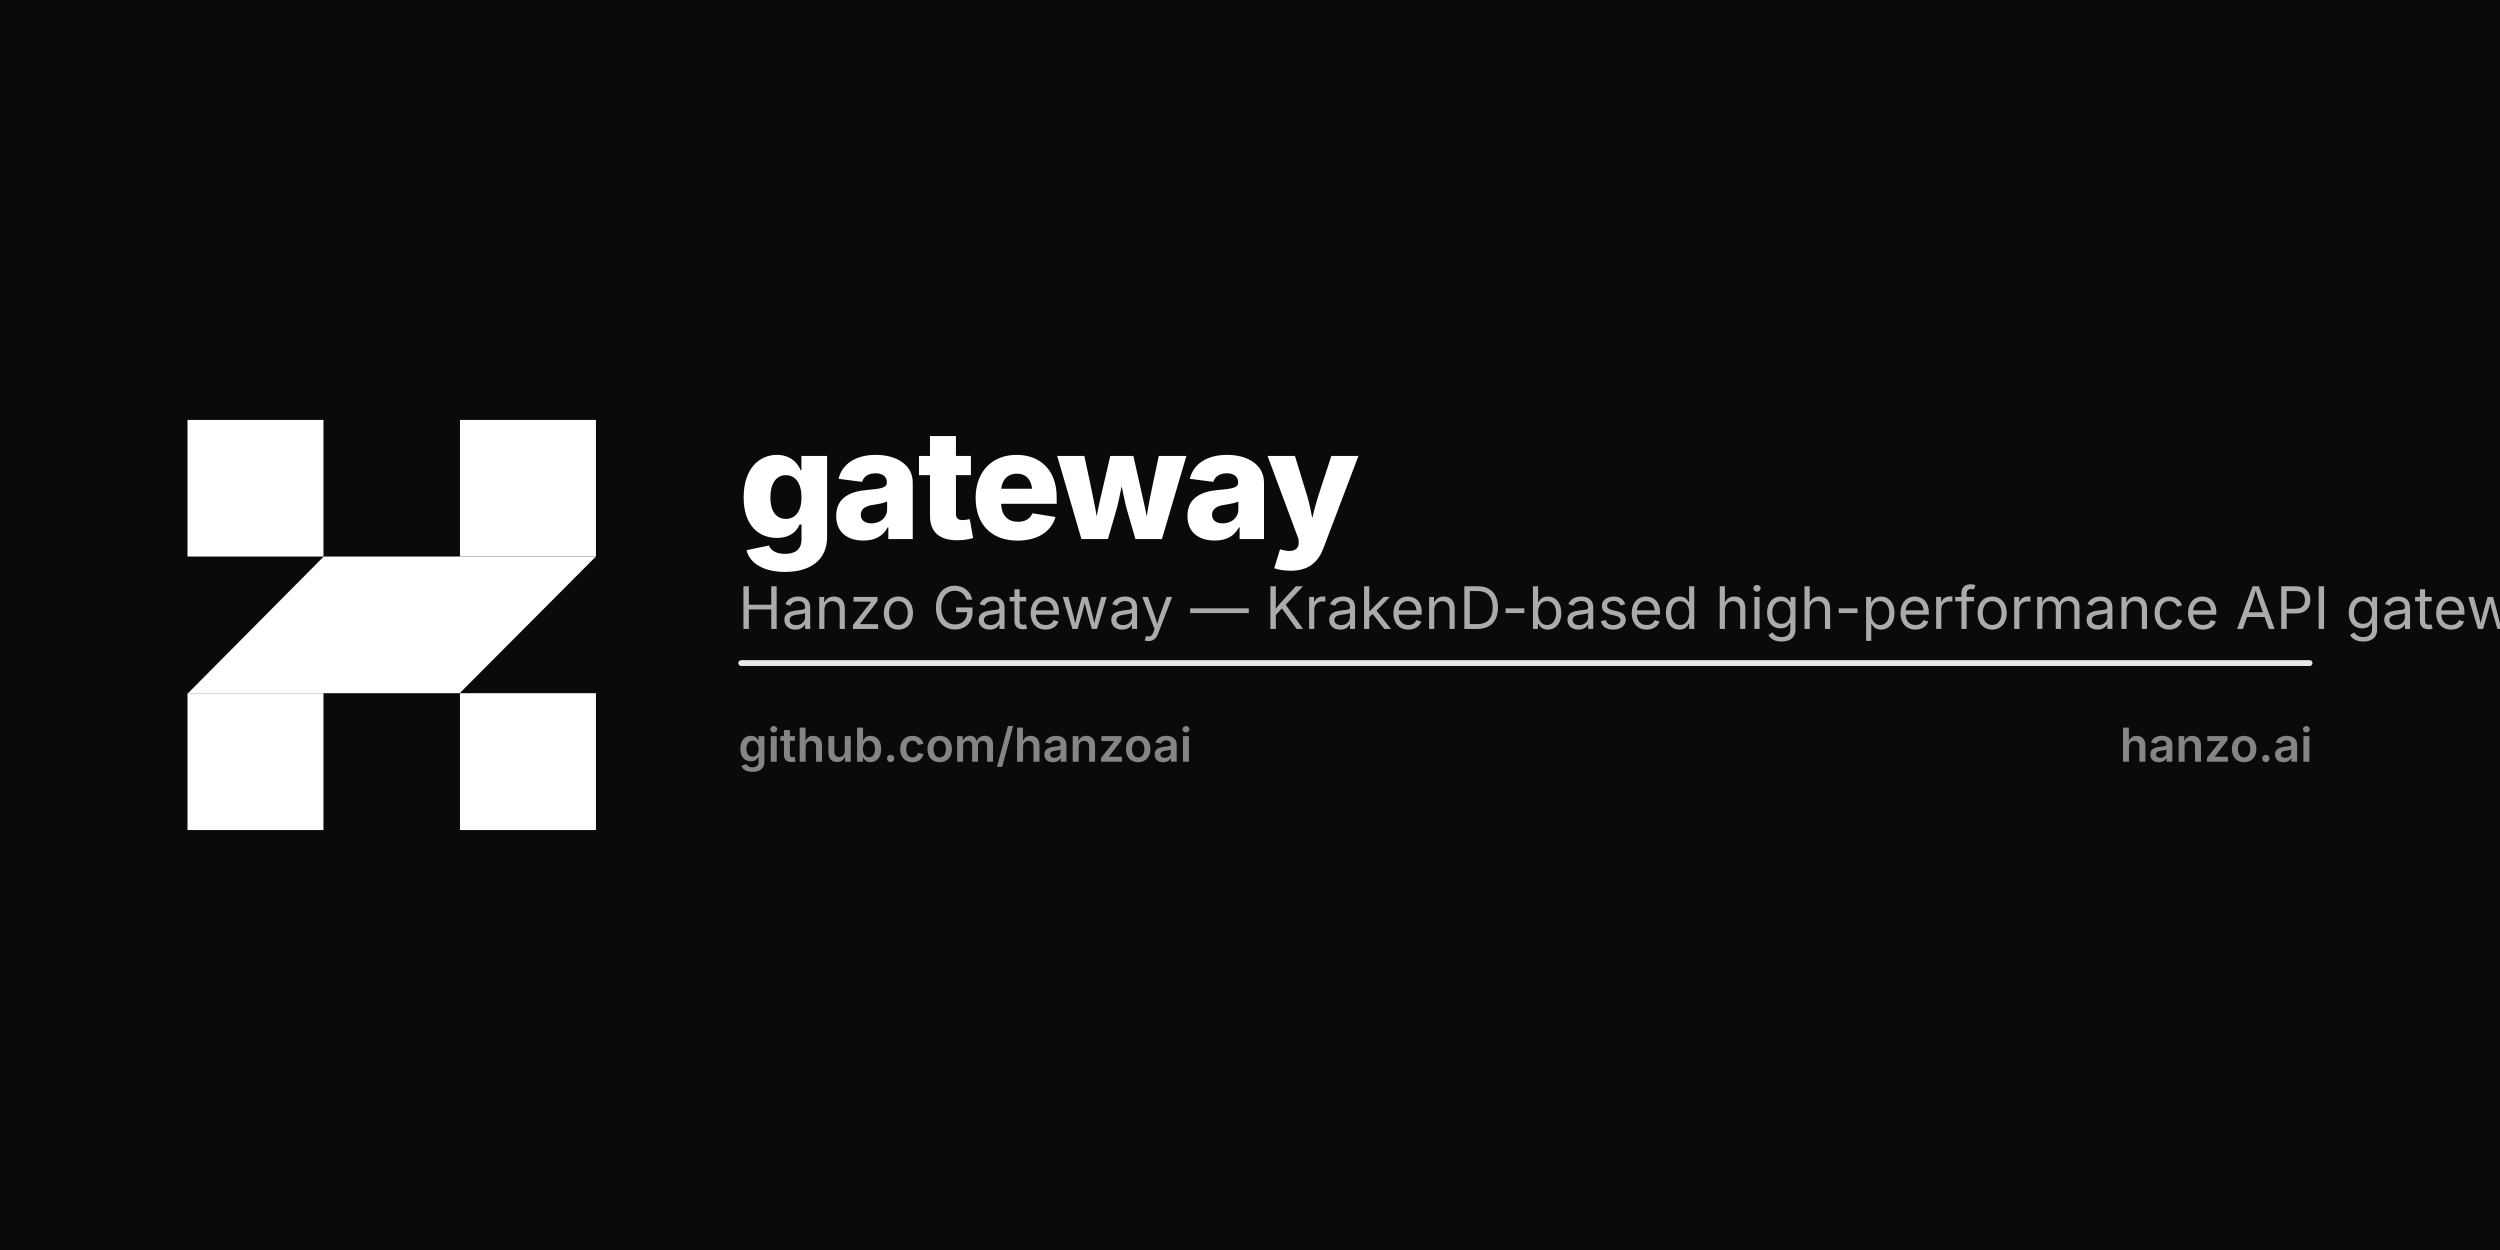
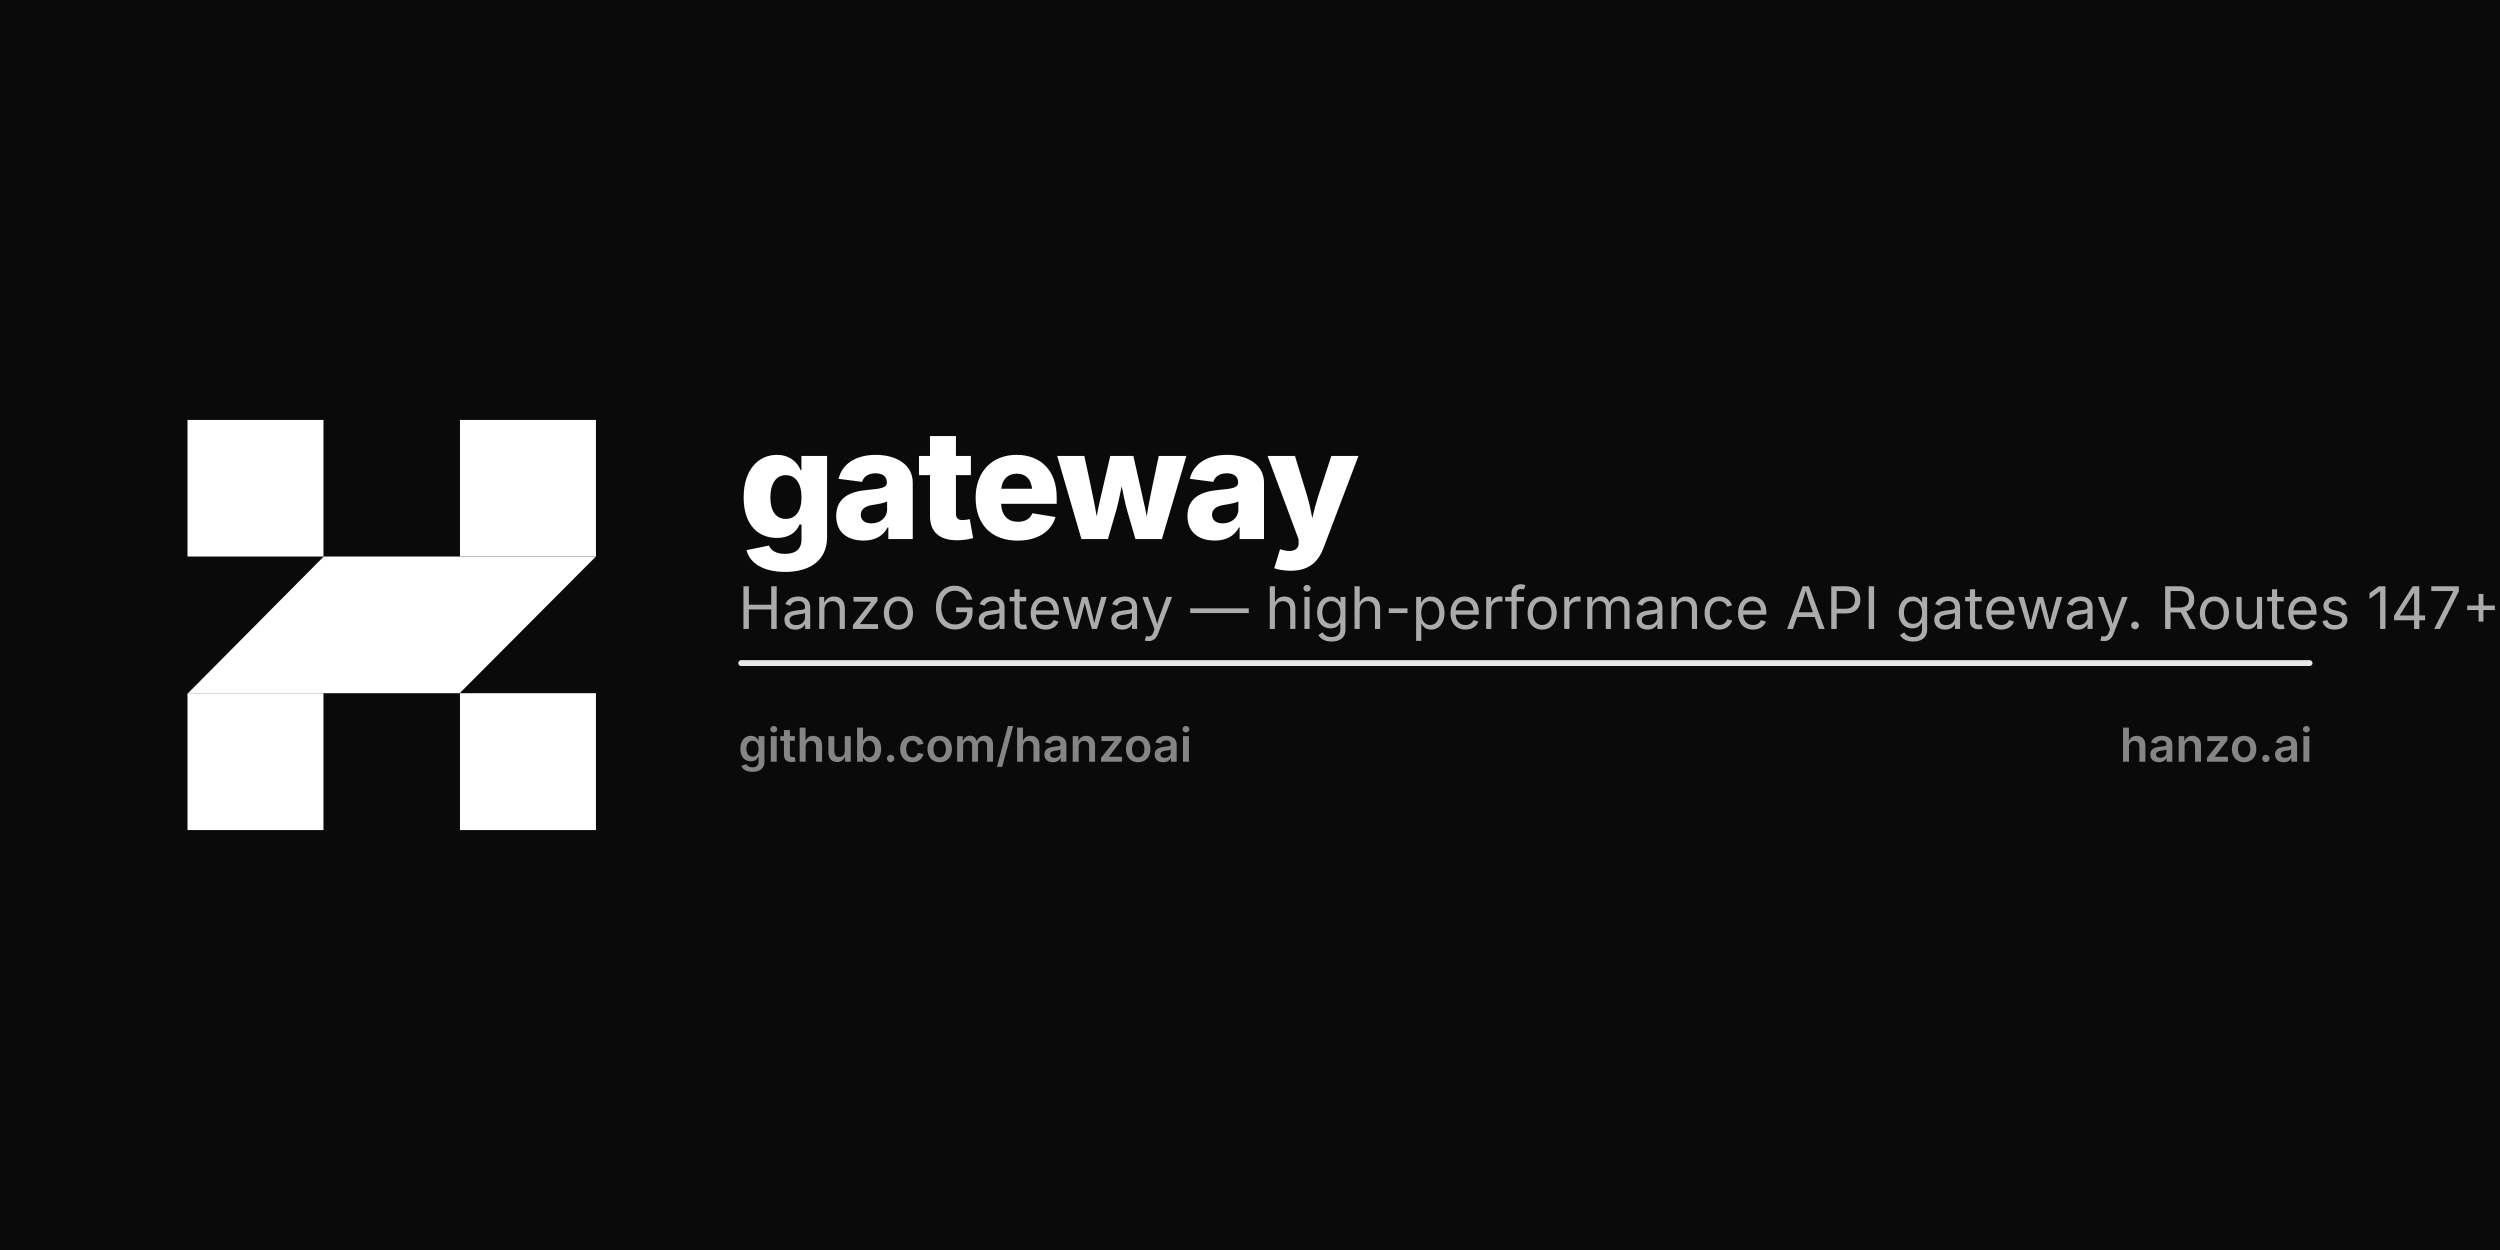
<svg xmlns="http://www.w3.org/2000/svg" width="1280" height="640" viewBox="0 0 1280 640" role="img" aria-label="gateway">
  <rect width="1280" height="640" fill="#0A0A0A" />
  <svg x="96" y="215" width="210" height="210" viewBox="0 0 67 67">
    <path d="M22.21 67V44.637H0V67H22.21Z" fill="#fff" />
    <path d="M66.704 22.318H22.253L0.088 44.637H44.463L66.704 22.318Z" fill="#fff" />
    <path d="M22.21 0H0V22.318H22.21V0Z" fill="#fff" />
    <path d="M66.72 0H44.51V22.318H66.72V0Z" fill="#fff" />
    <path d="M66.72 67V44.637H44.51V67H66.72Z" fill="#fff" />
  </svg>
  <text x="378" y="276" font-family="Inter,system-ui,-apple-system,sans-serif" font-size="78" font-weight="800" letter-spacing="-2" fill="#ffffff">gateway</text>
-   <text x="378" y="322" font-family="Inter,system-ui,sans-serif" font-size="30" fill="#ffffff" opacity=".66">Hanzo Gateway — KrakenD-based high-performance API gateway. Routes 147+…</text>
+   <text x="378" y="322" font-family="Inter,system-ui,sans-serif" font-size="30" fill="#ffffff" opacity=".66">Hanzo Gateway — high-performance API gateway. Routes 147+…</text>
  <rect x="378" y="338" width="806" height="3" rx="1.5" fill="#ffffff" opacity=".9" />
  <text x="378" y="390" font-family="Inter,system-ui,sans-serif" font-size="24" font-weight="600" fill="#ffffff" opacity=".5">github.com/hanzoai</text>
  <text x="1184" y="390" text-anchor="end" font-family="Inter,system-ui,sans-serif" font-size="24" font-weight="600" fill="#ffffff" opacity=".5">hanzo.ai</text>
</svg>
